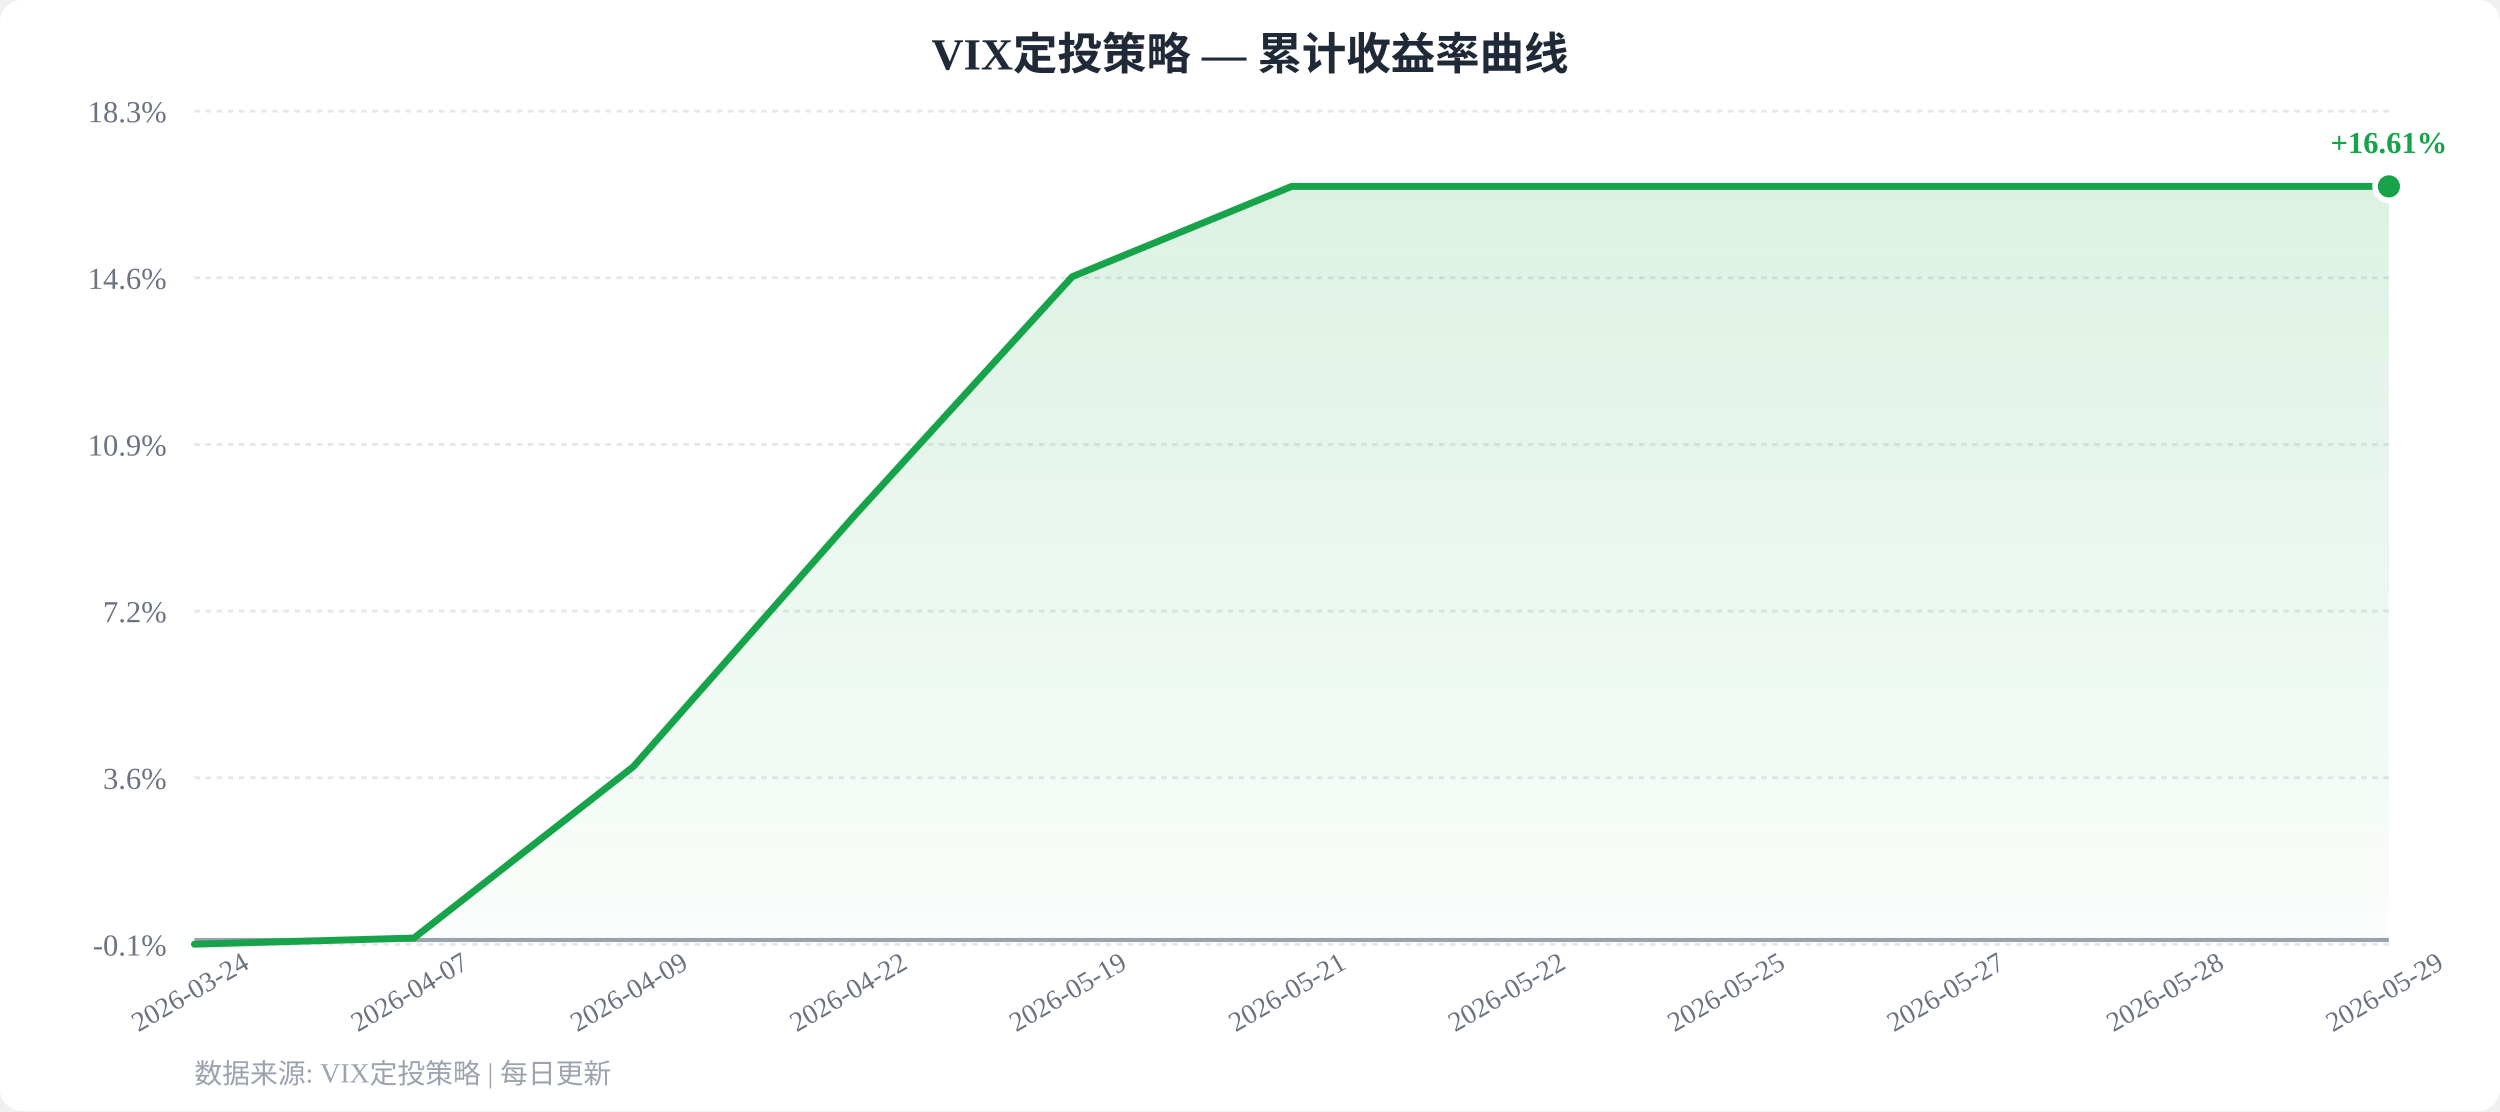
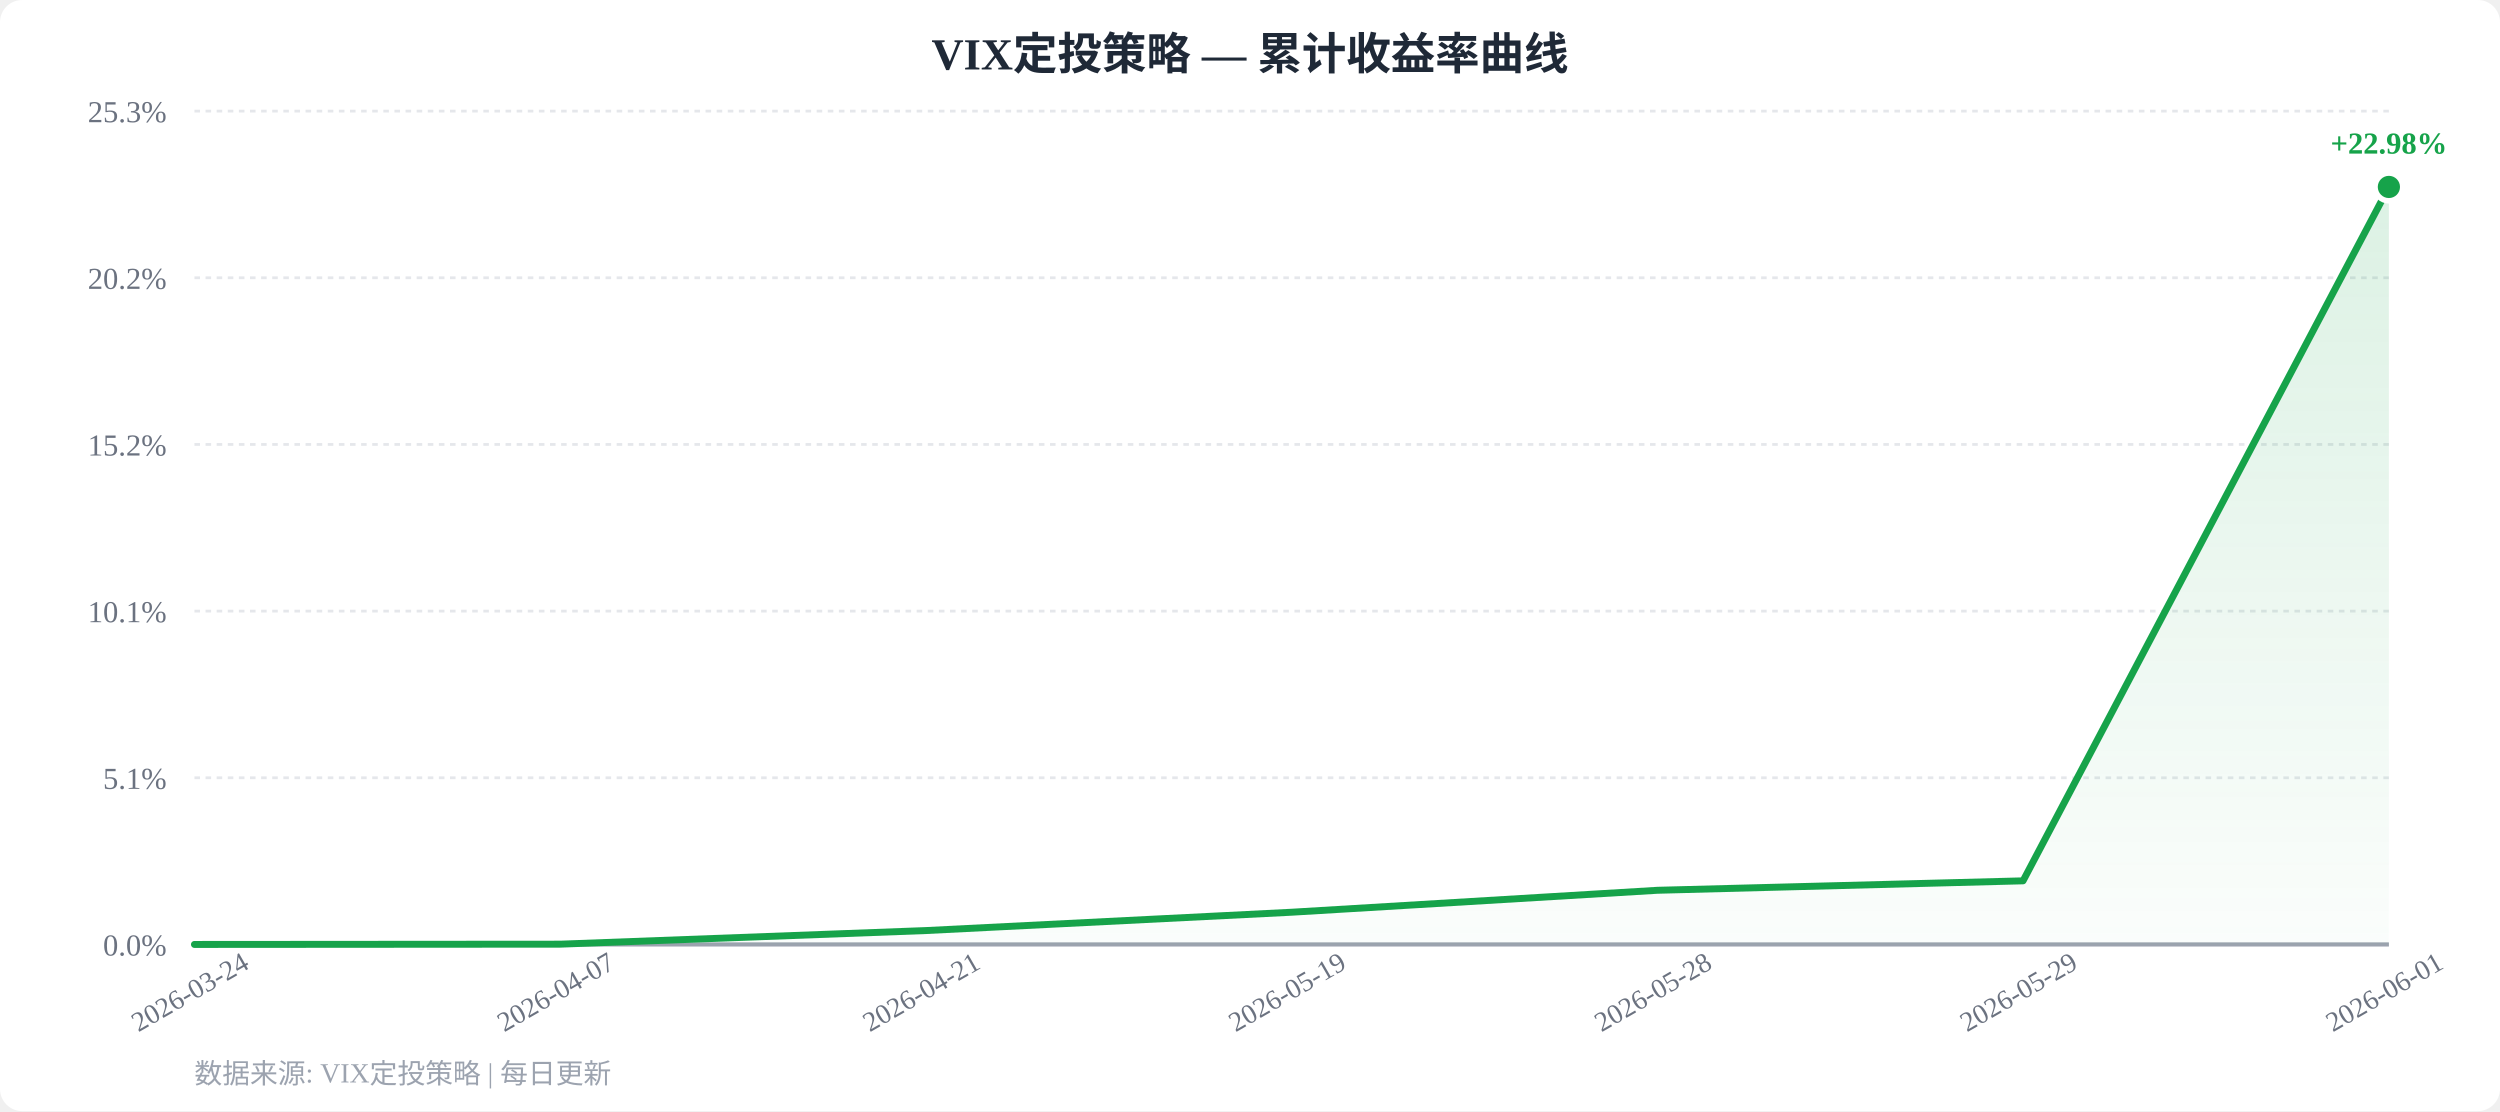
<svg xmlns="http://www.w3.org/2000/svg" viewBox="0 0 900 400" width="100%" height="100%">
  <defs>
    <linearGradient id="areaGradient" x1="0" y1="0" x2="0" y2="1">
      <stop offset="0%" stop-color="#16a34a" stop-opacity="0.15" />
      <stop offset="100%" stop-color="#16a34a" stop-opacity="0.02" />
    </linearGradient>
  </defs>
  <rect width="900" height="400" fill="#ffffff" rx="8" />
  <text x="450.0" y="25" text-anchor="middle" font-size="16" font-weight="bold" fill="#1f2937">VIX定投策略 — 累计收益率曲线</text>
  <line x1="70" y1="340.0" x2="860" y2="340.0" stroke="#e5e7eb" stroke-width="1" stroke-dasharray="2,2" />
  <line x1="70" y1="280.0" x2="860" y2="280.0" stroke="#e5e7eb" stroke-width="1" stroke-dasharray="2,2" />
  <line x1="70" y1="220.0" x2="860" y2="220.0" stroke="#e5e7eb" stroke-width="1" stroke-dasharray="2,2" />
  <line x1="70" y1="160.0" x2="860" y2="160.0" stroke="#e5e7eb" stroke-width="1" stroke-dasharray="2,2" />
  <line x1="70" y1="100.0" x2="860" y2="100.0" stroke="#e5e7eb" stroke-width="1" stroke-dasharray="2,2" />
  <line x1="70" y1="40.0" x2="860" y2="40.0" stroke="#e5e7eb" stroke-width="1" stroke-dasharray="2,2" />
-   <line x1="70" y1="338.4" x2="860" y2="338.4" stroke="#9ca3af" stroke-width="1.5" />
-   <path d="M70.0,339.9 L149.0,337.7 L228.0,276.0 L307.0,186.3 L386.0,99.6 L465.0,67.1 L544.0,67.1 L623.0,67.1 L702.0,67.1 L781.0,67.1 L860.0,67.1 L860.0,338.4 L70.0,338.4 Z" fill="url(#areaGradient)" stroke="none" />
-   <path d="M70.0,339.9 L149.0,337.7 L228.0,276.0 L307.0,186.3 L386.0,99.6 L465.0,67.1 L544.0,67.1 L623.0,67.1 L702.0,67.1 L781.0,67.1 L860.0,67.1" fill="none" stroke="#16a34a" stroke-width="2.5" stroke-linejoin="round" stroke-linecap="round" />
-   <circle cx="860.0" cy="67.1" r="5" fill="#16a34a" stroke="#ffffff" stroke-width="2" />
-   <text x="860.0" y="55.1" text-anchor="middle" font-size="11" font-weight="bold" fill="#16a34a">+16.61%</text>
-   <text x="60" y="344.0" text-anchor="end" font-size="11" fill="#6b7280">-0.1%</text>
-   <text x="60" y="284.0" text-anchor="end" font-size="11" fill="#6b7280">3.6%</text>
-   <text x="60" y="224.0" text-anchor="end" font-size="11" fill="#6b7280">7.2%</text>
-   <text x="60" y="164.0" text-anchor="end" font-size="11" fill="#6b7280">10.9%</text>
-   <text x="60" y="104.0" text-anchor="end" font-size="11" fill="#6b7280">14.6%</text>
-   <text x="60" y="44.0" text-anchor="end" font-size="11" fill="#6b7280">18.3%</text>
+   <line x1="70" y1="340.0" x2="860" y2="340.0" stroke="#9ca3af" stroke-width="1.5" />
+   <path d="M70.0,340.0 L201.7,339.9 L333.3,335.0 L465.0,328.4 L596.7,320.5 L728.3,317.1 L860.0,67.3 L860.0,340.0 L70.0,340.0 Z" fill="url(#areaGradient)" stroke="none" />
+   <path d="M70.0,340.0 L201.7,339.9 L333.3,335.0 L465.0,328.4 L596.7,320.5 L728.3,317.1 L860.0,67.3" fill="none" stroke="#16a34a" stroke-width="2.5" stroke-linejoin="round" stroke-linecap="round" />
+   <circle cx="860.0" cy="67.3" r="5" fill="#16a34a" stroke="#ffffff" stroke-width="2" />
+   <text x="860.0" y="55.3" text-anchor="middle" font-size="11" font-weight="bold" fill="#16a34a">+22.98%</text>
+   <text x="60" y="344.0" text-anchor="end" font-size="11" fill="#6b7280">0.0%</text>
+   <text x="60" y="284.0" text-anchor="end" font-size="11" fill="#6b7280">5.1%</text>
+   <text x="60" y="224.0" text-anchor="end" font-size="11" fill="#6b7280">10.1%</text>
+   <text x="60" y="164.0" text-anchor="end" font-size="11" fill="#6b7280">15.2%</text>
+   <text x="60" y="104.0" text-anchor="end" font-size="11" fill="#6b7280">20.2%</text>
+   <text x="60" y="44.0" text-anchor="end" font-size="11" fill="#6b7280">25.3%</text>
  <text x="70.0" y="360" text-anchor="middle" font-size="10" fill="#6b7280" transform="rotate(-30 70.0,360)">2026-03-24</text>
-   <text x="149.0" y="360" text-anchor="middle" font-size="10" fill="#6b7280" transform="rotate(-30 149.0,360)">2026-04-07</text>
-   <text x="228.0" y="360" text-anchor="middle" font-size="10" fill="#6b7280" transform="rotate(-30 228.0,360)">2026-04-09</text>
-   <text x="307.0" y="360" text-anchor="middle" font-size="10" fill="#6b7280" transform="rotate(-30 307.0,360)">2026-04-22</text>
-   <text x="386.0" y="360" text-anchor="middle" font-size="10" fill="#6b7280" transform="rotate(-30 386.0,360)">2026-05-19</text>
-   <text x="465.0" y="360" text-anchor="middle" font-size="10" fill="#6b7280" transform="rotate(-30 465.0,360)">2026-05-21</text>
-   <text x="544.0" y="360" text-anchor="middle" font-size="10" fill="#6b7280" transform="rotate(-30 544.0,360)">2026-05-22</text>
-   <text x="623.0" y="360" text-anchor="middle" font-size="10" fill="#6b7280" transform="rotate(-30 623.0,360)">2026-05-25</text>
-   <text x="702.0" y="360" text-anchor="middle" font-size="10" fill="#6b7280" transform="rotate(-30 702.0,360)">2026-05-27</text>
-   <text x="781.0" y="360" text-anchor="middle" font-size="10" fill="#6b7280" transform="rotate(-30 781.0,360)">2026-05-28</text>
-   <text x="860.0" y="360" text-anchor="middle" font-size="10" fill="#6b7280" transform="rotate(-30 860.0,360)">2026-05-29</text>
+   <text x="201.7" y="360" text-anchor="middle" font-size="10" fill="#6b7280" transform="rotate(-30 201.7,360)">2026-04-07</text>
+   <text x="333.3" y="360" text-anchor="middle" font-size="10" fill="#6b7280" transform="rotate(-30 333.3,360)">2026-04-21</text>
+   <text x="465.0" y="360" text-anchor="middle" font-size="10" fill="#6b7280" transform="rotate(-30 465.0,360)">2026-05-19</text>
+   <text x="596.7" y="360" text-anchor="middle" font-size="10" fill="#6b7280" transform="rotate(-30 596.7,360)">2026-05-28</text>
+   <text x="728.3" y="360" text-anchor="middle" font-size="10" fill="#6b7280" transform="rotate(-30 728.3,360)">2026-05-29</text>
+   <text x="860.0" y="360" text-anchor="middle" font-size="10" fill="#6b7280" transform="rotate(-30 860.0,360)">2026-06-01</text>
  <text x="70" y="390" font-size="10" fill="#9ca3af">数据来源: VIX定投策略 | 每日更新</text>
</svg>
